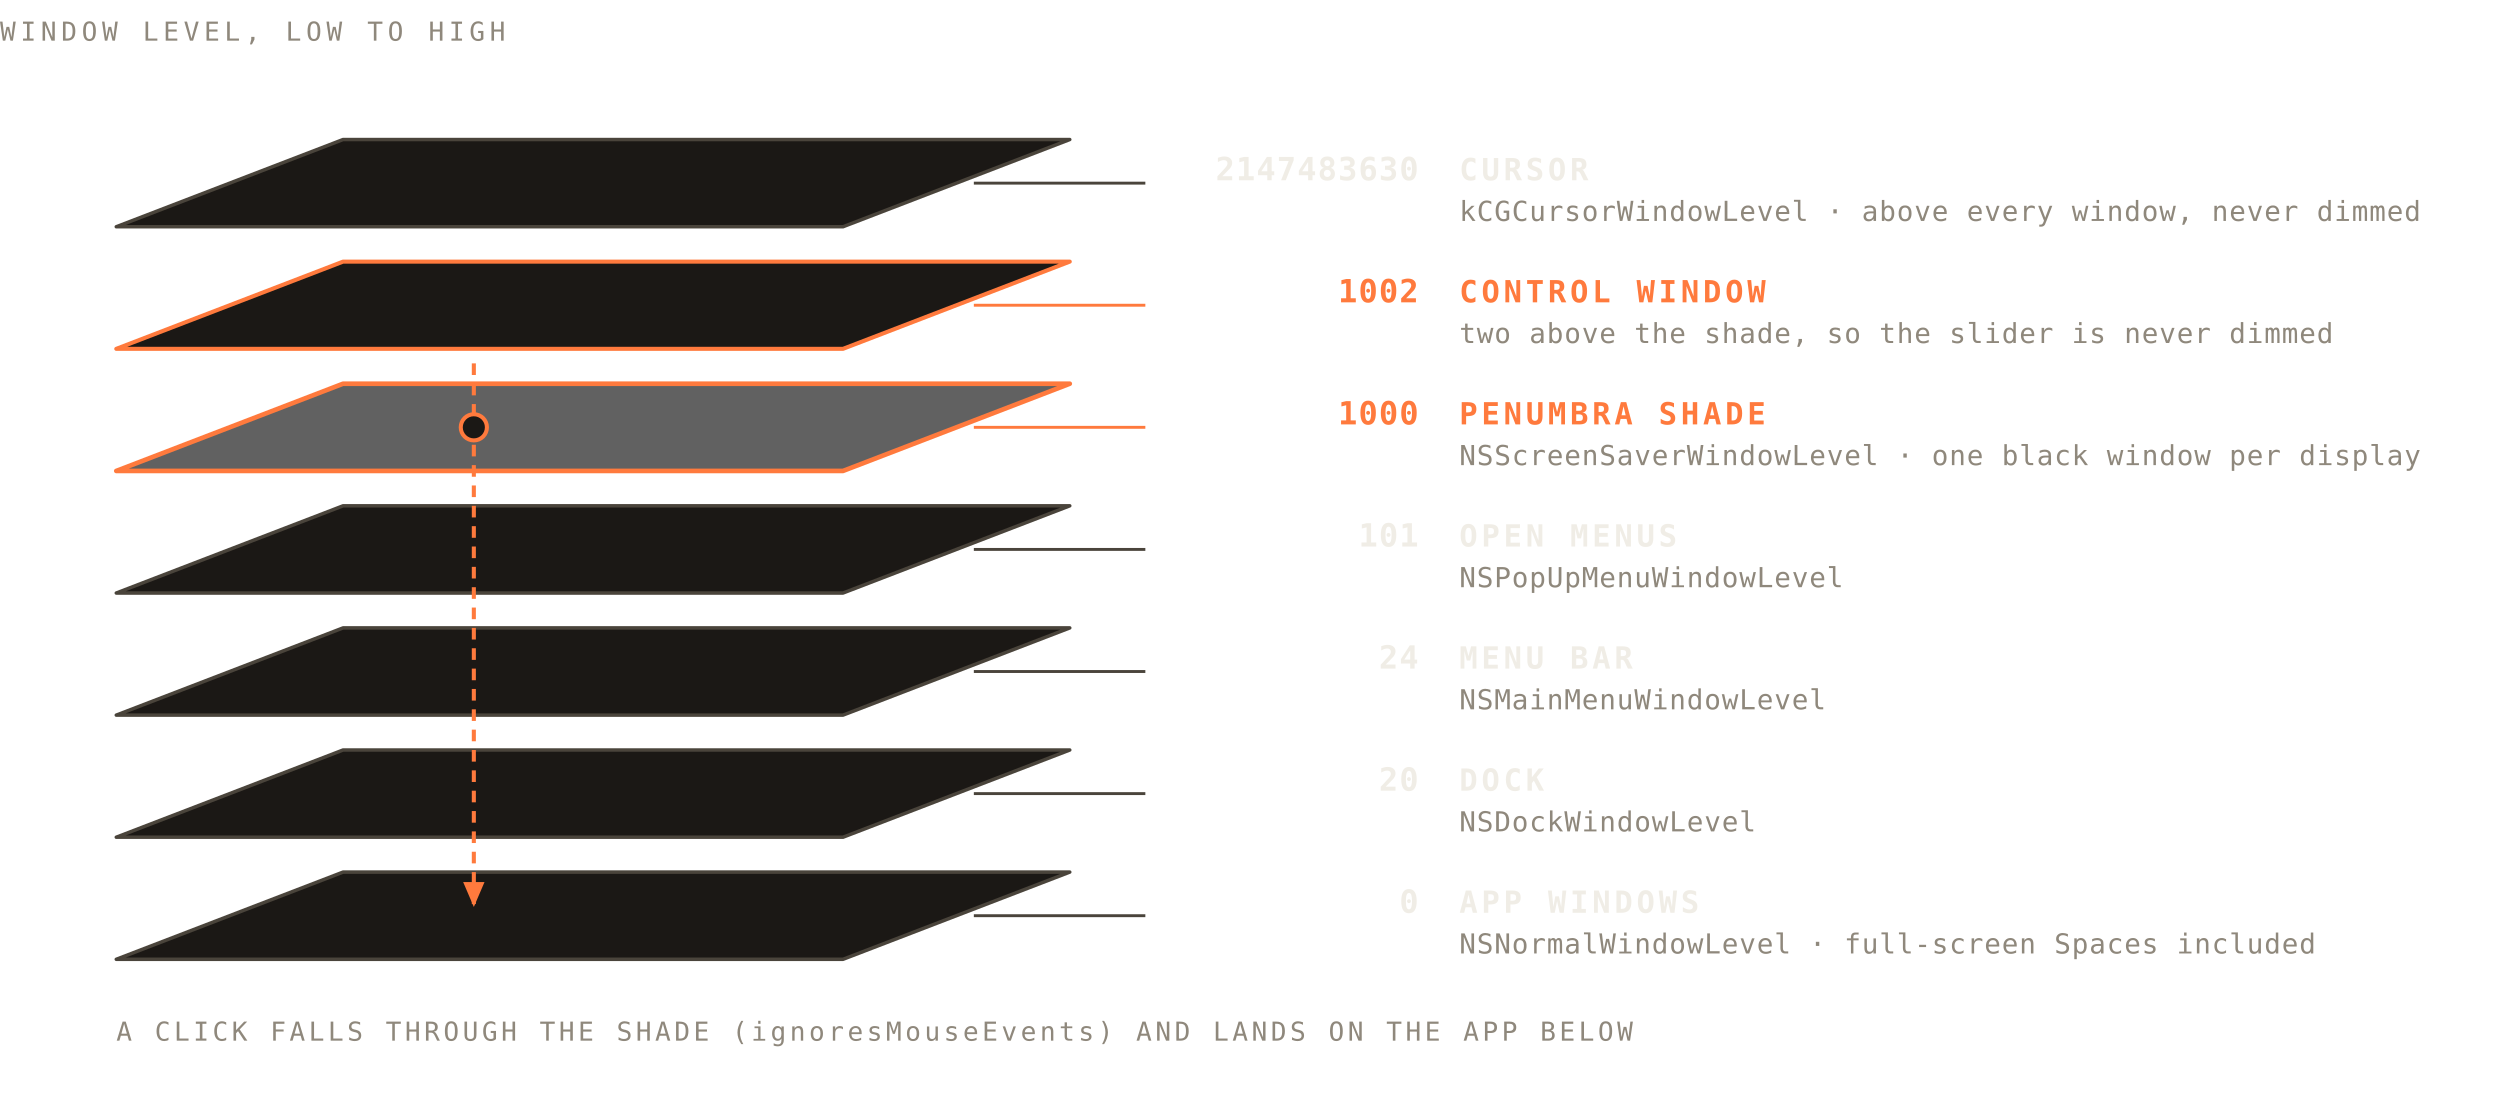
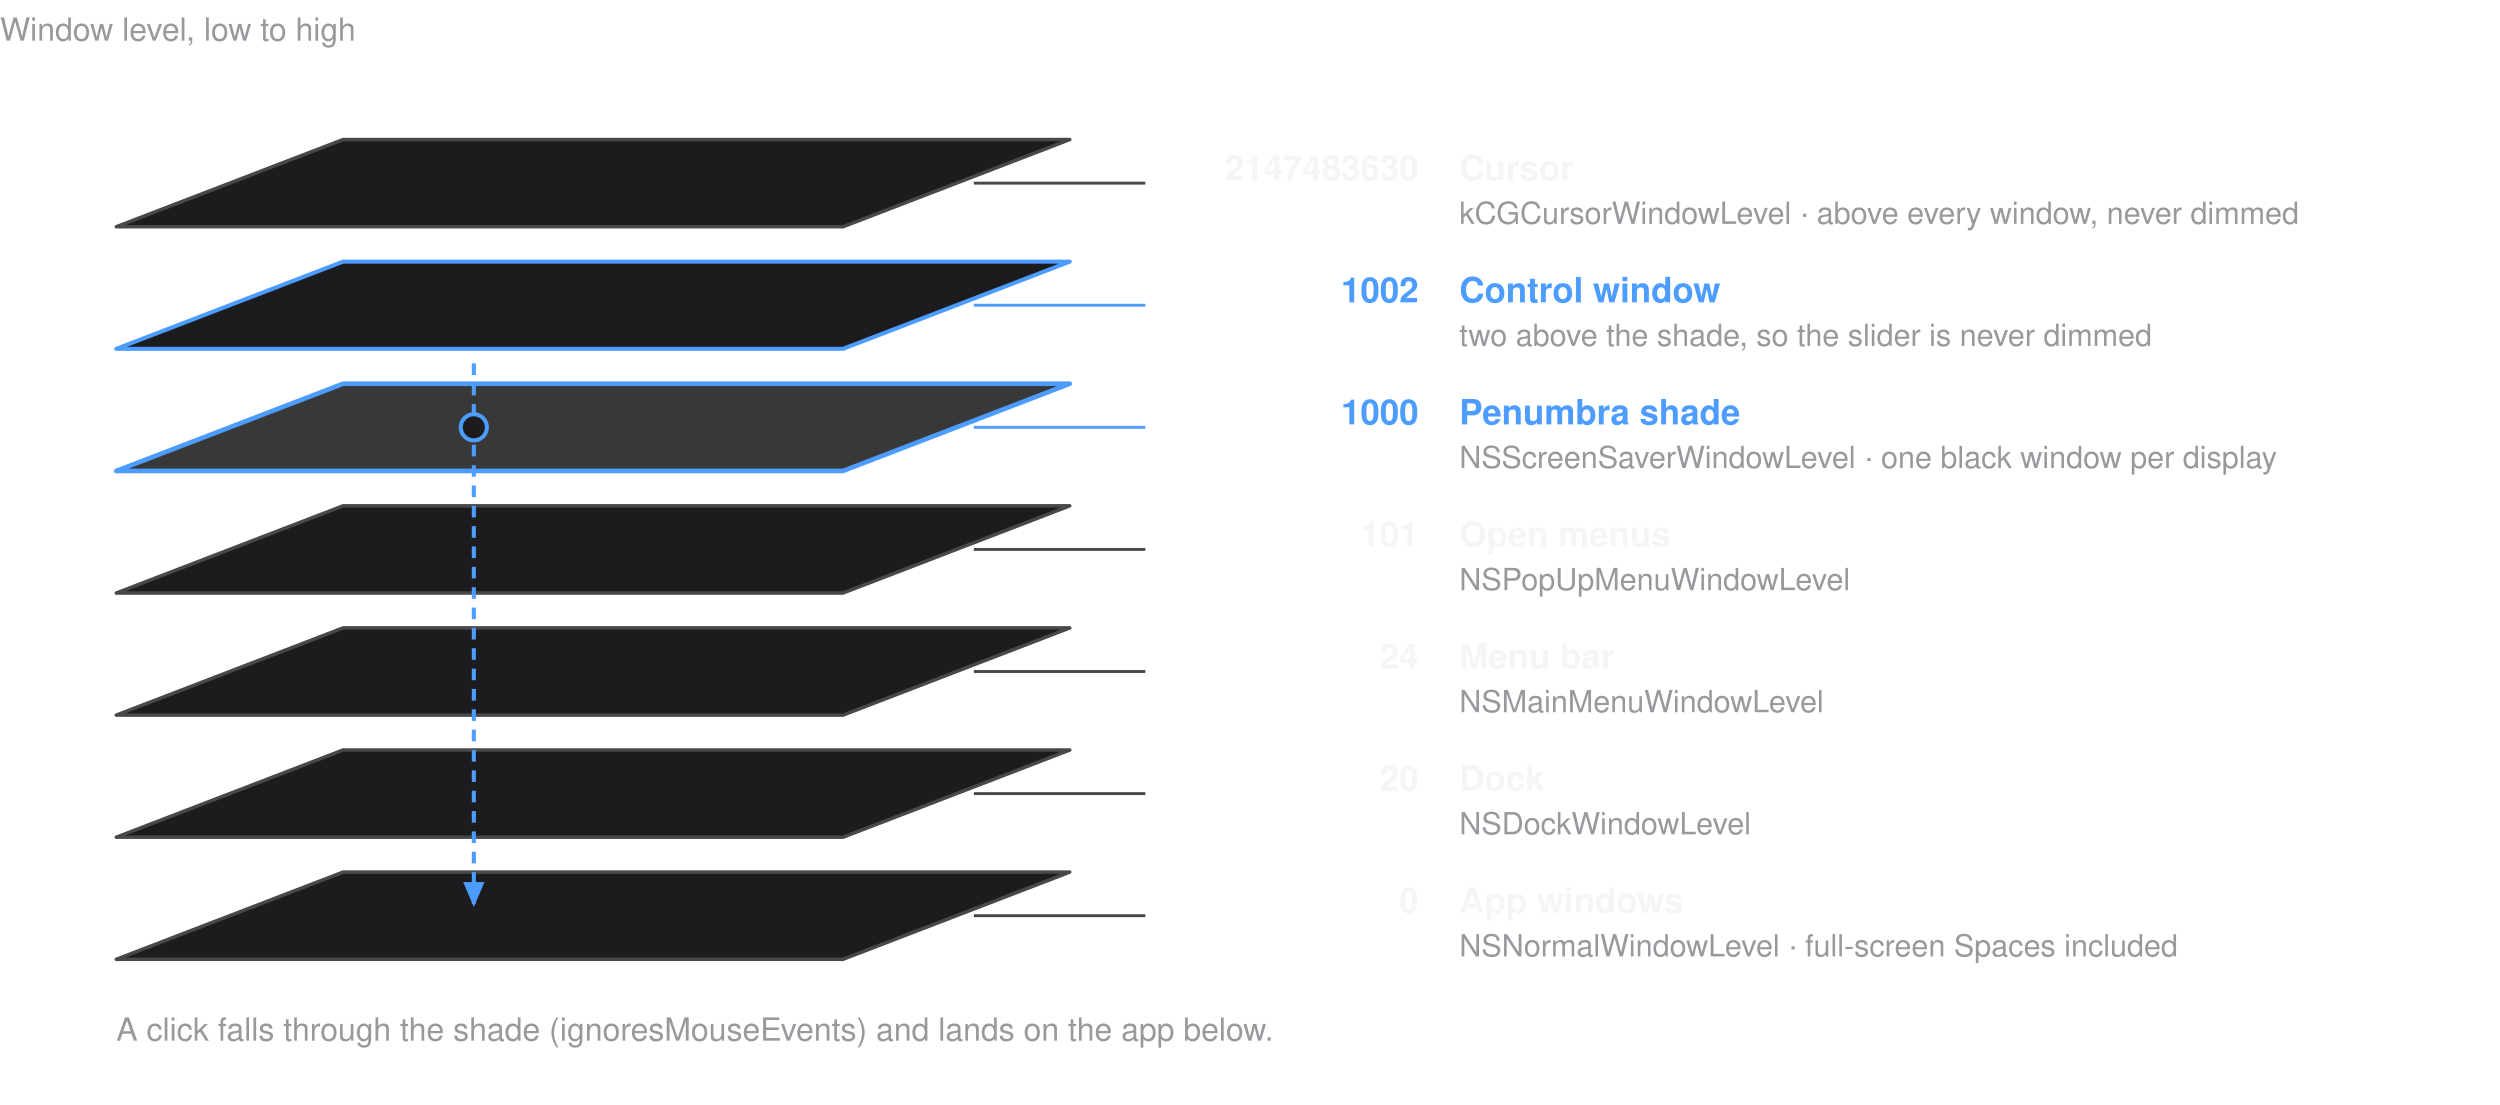
<svg xmlns="http://www.w3.org/2000/svg" viewBox="0 0 860 380" width="860" height="380" fill="none" role="img" aria-label="The macOS window stack. Penumbra's shade sits at level 1000, above app windows, the Dock, the menu bar and open menus. Its control window is at 1002 and the cursor is above everything. Clicks pass through the shade.">
  <defs>
    <marker id="cdark" viewBox="0 0 8 8" refX="7" refY="4" markerWidth="7" markerHeight="7" orient="auto">
-       <path d="M0 1L7 4L0 7z" fill="#ff7a3d" />
+       <path d="M0 1L7 4L0 7z" fill="#4c9dff" />
    </marker>
  </defs>
-   <text x="0" y="14" font-family="ui-monospace,SFMono-Regular,SF Mono,Menlo,Consolas,monospace" font-size="9" letter-spacing="1.6" text-anchor="start" fill="#8f887c">WINDOW LEVEL, LOW TO HIGH</text>
-   <polygon points="40,330 290,330 368,300 118,300" fill="#1b1815" fill-opacity="1" stroke="#4a443b" stroke-width="1.2" stroke-linejoin="round" />
-   <path d="M335.0 315.0H394" stroke="#4a443b" stroke-width="1" />
-   <text x="488" y="314.0" font-family="ui-monospace,SFMono-Regular,SF Mono,Menlo,Consolas,monospace" font-size="11" letter-spacing="0.4" text-anchor="end" fill="#f0ede6" font-weight="600">0</text>
-   <text x="502" y="314.0" font-family="ui-monospace,SFMono-Regular,SF Mono,Menlo,Consolas,monospace" font-size="10.5" letter-spacing="1.3" text-anchor="start" fill="#f0ede6" font-weight="600">APP WINDOWS</text>
-   <text x="502" y="328.0" font-family="ui-monospace,SFMono-Regular,SF Mono,Menlo,Consolas,monospace" font-size="9.5" letter-spacing="0.3" text-anchor="start" fill="#8f887c">NSNormalWindowLevel  ·  full-screen Spaces included</text>
-   <polygon points="40,288 290,288 368,258 118,258" fill="#1b1815" fill-opacity="1" stroke="#4a443b" stroke-width="1.2" stroke-linejoin="round" />
-   <path d="M335.0 273.0H394" stroke="#4a443b" stroke-width="1" />
-   <text x="488" y="272.0" font-family="ui-monospace,SFMono-Regular,SF Mono,Menlo,Consolas,monospace" font-size="11" letter-spacing="0.4" text-anchor="end" fill="#f0ede6" font-weight="600">20</text>
-   <text x="502" y="272.0" font-family="ui-monospace,SFMono-Regular,SF Mono,Menlo,Consolas,monospace" font-size="10.5" letter-spacing="1.3" text-anchor="start" fill="#f0ede6" font-weight="600">DOCK</text>
-   <text x="502" y="286.0" font-family="ui-monospace,SFMono-Regular,SF Mono,Menlo,Consolas,monospace" font-size="9.5" letter-spacing="0.3" text-anchor="start" fill="#8f887c">NSDockWindowLevel</text>
-   <polygon points="40,246 290,246 368,216 118,216" fill="#1b1815" fill-opacity="1" stroke="#4a443b" stroke-width="1.2" stroke-linejoin="round" />
-   <path d="M335.0 231.0H394" stroke="#4a443b" stroke-width="1" />
-   <text x="488" y="230.0" font-family="ui-monospace,SFMono-Regular,SF Mono,Menlo,Consolas,monospace" font-size="11" letter-spacing="0.4" text-anchor="end" fill="#f0ede6" font-weight="600">24</text>
-   <text x="502" y="230.0" font-family="ui-monospace,SFMono-Regular,SF Mono,Menlo,Consolas,monospace" font-size="10.5" letter-spacing="1.3" text-anchor="start" fill="#f0ede6" font-weight="600">MENU BAR</text>
-   <text x="502" y="244.0" font-family="ui-monospace,SFMono-Regular,SF Mono,Menlo,Consolas,monospace" font-size="9.5" letter-spacing="0.3" text-anchor="start" fill="#8f887c">NSMainMenuWindowLevel</text>
-   <polygon points="40,204 290,204 368,174 118,174" fill="#1b1815" fill-opacity="1" stroke="#4a443b" stroke-width="1.2" stroke-linejoin="round" />
-   <path d="M335.0 189.0H394" stroke="#4a443b" stroke-width="1" />
-   <text x="488" y="188.0" font-family="ui-monospace,SFMono-Regular,SF Mono,Menlo,Consolas,monospace" font-size="11" letter-spacing="0.4" text-anchor="end" fill="#f0ede6" font-weight="600">101</text>
-   <text x="502" y="188.0" font-family="ui-monospace,SFMono-Regular,SF Mono,Menlo,Consolas,monospace" font-size="10.5" letter-spacing="1.3" text-anchor="start" fill="#f0ede6" font-weight="600">OPEN MENUS</text>
-   <text x="502" y="202.0" font-family="ui-monospace,SFMono-Regular,SF Mono,Menlo,Consolas,monospace" font-size="9.5" letter-spacing="0.3" text-anchor="start" fill="#8f887c">NSPopUpMenuWindowLevel</text>
-   <polygon points="40,162 290,162 368,132 118,132" fill="#000000" fill-opacity="0.62" stroke="#ff7a3d" stroke-width="1.6" stroke-linejoin="round" />
-   <path d="M335.0 147.0H394" stroke="#ff7a3d" stroke-width="1" />
-   <text x="488" y="146.0" font-family="ui-monospace,SFMono-Regular,SF Mono,Menlo,Consolas,monospace" font-size="11" letter-spacing="0.4" text-anchor="end" fill="#ff7a3d" font-weight="600">1000</text>
-   <text x="502" y="146.0" font-family="ui-monospace,SFMono-Regular,SF Mono,Menlo,Consolas,monospace" font-size="10.5" letter-spacing="1.3" text-anchor="start" fill="#ff7a3d" font-weight="600">PENUMBRA SHADE</text>
-   <text x="502" y="160.0" font-family="ui-monospace,SFMono-Regular,SF Mono,Menlo,Consolas,monospace" font-size="9.5" letter-spacing="0.3" text-anchor="start" fill="#8f887c">NSScreenSaverWindowLevel  ·  one black window per display</text>
-   <polygon points="40,120 290,120 368,90 118,90" fill="#1b1815" fill-opacity="1" stroke="#ff7a3d" stroke-width="1.4" stroke-linejoin="round" />
-   <path d="M335.0 105.0H394" stroke="#ff7a3d" stroke-width="1" />
-   <text x="488" y="104.0" font-family="ui-monospace,SFMono-Regular,SF Mono,Menlo,Consolas,monospace" font-size="11" letter-spacing="0.4" text-anchor="end" fill="#ff7a3d" font-weight="600">1002</text>
-   <text x="502" y="104.0" font-family="ui-monospace,SFMono-Regular,SF Mono,Menlo,Consolas,monospace" font-size="10.5" letter-spacing="1.3" text-anchor="start" fill="#ff7a3d" font-weight="600">CONTROL WINDOW</text>
-   <text x="502" y="118.0" font-family="ui-monospace,SFMono-Regular,SF Mono,Menlo,Consolas,monospace" font-size="9.5" letter-spacing="0.3" text-anchor="start" fill="#8f887c">two above the shade, so the slider is never dimmed</text>
-   <polygon points="40,78 290,78 368,48 118,48" fill="#1b1815" fill-opacity="1" stroke="#4a443b" stroke-width="1.2" stroke-linejoin="round" />
-   <path d="M335.0 63.0H394" stroke="#4a443b" stroke-width="1" />
-   <text x="488" y="62.0" font-family="ui-monospace,SFMono-Regular,SF Mono,Menlo,Consolas,monospace" font-size="11" letter-spacing="0.4" text-anchor="end" fill="#f0ede6" font-weight="600">2147483630</text>
-   <text x="502" y="62.0" font-family="ui-monospace,SFMono-Regular,SF Mono,Menlo,Consolas,monospace" font-size="10.5" letter-spacing="1.3" text-anchor="start" fill="#f0ede6" font-weight="600">CURSOR</text>
-   <text x="502" y="76.0" font-family="ui-monospace,SFMono-Regular,SF Mono,Menlo,Consolas,monospace" font-size="9.5" letter-spacing="0.3" text-anchor="start" fill="#8f887c">kCGCursorWindowLevel  ·  above every window, never dimmed</text>
-   <path d="M163.0 125V312.0" stroke="#ff7a3d" stroke-width="1.4" stroke-dasharray="4 3" marker-end="url(#cdark)" />
-   <circle cx="163.0" cy="147.0" r="4.5" fill="#1b1815" stroke="#ff7a3d" stroke-width="1.4" />
-   <text x="40" y="358" font-family="ui-monospace,SFMono-Regular,SF Mono,Menlo,Consolas,monospace" font-size="9" letter-spacing="1.2" text-anchor="start" fill="#8f887c">A CLICK FALLS THROUGH THE SHADE (ignoresMouseEvents) AND LANDS ON THE APP BELOW</text>
+   <text x="0" y="14" font-family="-apple-system,BlinkMacSystemFont,Segoe UI,Helvetica,Arial,sans-serif" font-size="11" letter-spacing="0" text-anchor="start" fill="#98989d">Window level, low to high</text>
+   <polygon points="40,330 290,330 368,300 118,300" fill="#1c1c1e" fill-opacity="1" stroke="#48484a" stroke-width="1.2" stroke-linejoin="round" />
+   <path d="M335.0 315.0H394" stroke="#48484a" stroke-width="1" />
+   <text x="488" y="314.0" font-family="-apple-system,BlinkMacSystemFont,Segoe UI,Helvetica,Arial,sans-serif" font-size="12" letter-spacing="0" text-anchor="end" fill="#f5f5f7" font-weight="600">0</text>
+   <text x="502" y="314.0" font-family="-apple-system,BlinkMacSystemFont,Segoe UI,Helvetica,Arial,sans-serif" font-size="12" letter-spacing="0" text-anchor="start" fill="#f5f5f7" font-weight="600">App windows</text>
+   <text x="502" y="329.0" font-family="-apple-system,BlinkMacSystemFont,Segoe UI,Helvetica,Arial,sans-serif" font-size="10.5" letter-spacing="0" text-anchor="start" fill="#98989d">NSNormalWindowLevel  ·  full-screen Spaces included</text>
+   <polygon points="40,288 290,288 368,258 118,258" fill="#1c1c1e" fill-opacity="1" stroke="#48484a" stroke-width="1.2" stroke-linejoin="round" />
+   <path d="M335.0 273.0H394" stroke="#48484a" stroke-width="1" />
+   <text x="488" y="272.0" font-family="-apple-system,BlinkMacSystemFont,Segoe UI,Helvetica,Arial,sans-serif" font-size="12" letter-spacing="0" text-anchor="end" fill="#f5f5f7" font-weight="600">20</text>
+   <text x="502" y="272.0" font-family="-apple-system,BlinkMacSystemFont,Segoe UI,Helvetica,Arial,sans-serif" font-size="12" letter-spacing="0" text-anchor="start" fill="#f5f5f7" font-weight="600">Dock</text>
+   <text x="502" y="287.0" font-family="-apple-system,BlinkMacSystemFont,Segoe UI,Helvetica,Arial,sans-serif" font-size="10.5" letter-spacing="0" text-anchor="start" fill="#98989d">NSDockWindowLevel</text>
+   <polygon points="40,246 290,246 368,216 118,216" fill="#1c1c1e" fill-opacity="1" stroke="#48484a" stroke-width="1.2" stroke-linejoin="round" />
+   <path d="M335.0 231.0H394" stroke="#48484a" stroke-width="1" />
+   <text x="488" y="230.0" font-family="-apple-system,BlinkMacSystemFont,Segoe UI,Helvetica,Arial,sans-serif" font-size="12" letter-spacing="0" text-anchor="end" fill="#f5f5f7" font-weight="600">24</text>
+   <text x="502" y="230.0" font-family="-apple-system,BlinkMacSystemFont,Segoe UI,Helvetica,Arial,sans-serif" font-size="12" letter-spacing="0" text-anchor="start" fill="#f5f5f7" font-weight="600">Menu bar</text>
+   <text x="502" y="245.0" font-family="-apple-system,BlinkMacSystemFont,Segoe UI,Helvetica,Arial,sans-serif" font-size="10.5" letter-spacing="0" text-anchor="start" fill="#98989d">NSMainMenuWindowLevel</text>
+   <polygon points="40,204 290,204 368,174 118,174" fill="#1c1c1e" fill-opacity="1" stroke="#48484a" stroke-width="1.2" stroke-linejoin="round" />
+   <path d="M335.0 189.0H394" stroke="#48484a" stroke-width="1" />
+   <text x="488" y="188.0" font-family="-apple-system,BlinkMacSystemFont,Segoe UI,Helvetica,Arial,sans-serif" font-size="12" letter-spacing="0" text-anchor="end" fill="#f5f5f7" font-weight="600">101</text>
+   <text x="502" y="188.0" font-family="-apple-system,BlinkMacSystemFont,Segoe UI,Helvetica,Arial,sans-serif" font-size="12" letter-spacing="0" text-anchor="start" fill="#f5f5f7" font-weight="600">Open menus</text>
+   <text x="502" y="203.0" font-family="-apple-system,BlinkMacSystemFont,Segoe UI,Helvetica,Arial,sans-serif" font-size="10.5" letter-spacing="0" text-anchor="start" fill="#98989d">NSPopUpMenuWindowLevel</text>
+   <polygon points="40,162 290,162 368,132 118,132" fill="#000000" fill-opacity="0.78" stroke="#4c9dff" stroke-width="1.6" stroke-linejoin="round" />
+   <path d="M335.0 147.0H394" stroke="#4c9dff" stroke-width="1" />
+   <text x="488" y="146.0" font-family="-apple-system,BlinkMacSystemFont,Segoe UI,Helvetica,Arial,sans-serif" font-size="12" letter-spacing="0" text-anchor="end" fill="#4c9dff" font-weight="600">1000</text>
+   <text x="502" y="146.0" font-family="-apple-system,BlinkMacSystemFont,Segoe UI,Helvetica,Arial,sans-serif" font-size="12" letter-spacing="0" text-anchor="start" fill="#4c9dff" font-weight="600">Penumbra shade</text>
+   <text x="502" y="161.0" font-family="-apple-system,BlinkMacSystemFont,Segoe UI,Helvetica,Arial,sans-serif" font-size="10.5" letter-spacing="0" text-anchor="start" fill="#98989d">NSScreenSaverWindowLevel  ·  one black window per display</text>
+   <polygon points="40,120 290,120 368,90 118,90" fill="#1c1c1e" fill-opacity="1" stroke="#4c9dff" stroke-width="1.4" stroke-linejoin="round" />
+   <path d="M335.0 105.0H394" stroke="#4c9dff" stroke-width="1" />
+   <text x="488" y="104.0" font-family="-apple-system,BlinkMacSystemFont,Segoe UI,Helvetica,Arial,sans-serif" font-size="12" letter-spacing="0" text-anchor="end" fill="#4c9dff" font-weight="600">1002</text>
+   <text x="502" y="104.0" font-family="-apple-system,BlinkMacSystemFont,Segoe UI,Helvetica,Arial,sans-serif" font-size="12" letter-spacing="0" text-anchor="start" fill="#4c9dff" font-weight="600">Control window</text>
+   <text x="502" y="119.0" font-family="-apple-system,BlinkMacSystemFont,Segoe UI,Helvetica,Arial,sans-serif" font-size="10.5" letter-spacing="0" text-anchor="start" fill="#98989d">two above the shade, so the slider is never dimmed</text>
+   <polygon points="40,78 290,78 368,48 118,48" fill="#1c1c1e" fill-opacity="1" stroke="#48484a" stroke-width="1.2" stroke-linejoin="round" />
+   <path d="M335.0 63.0H394" stroke="#48484a" stroke-width="1" />
+   <text x="488" y="62.0" font-family="-apple-system,BlinkMacSystemFont,Segoe UI,Helvetica,Arial,sans-serif" font-size="12" letter-spacing="0" text-anchor="end" fill="#f5f5f7" font-weight="600">2147483630</text>
+   <text x="502" y="62.0" font-family="-apple-system,BlinkMacSystemFont,Segoe UI,Helvetica,Arial,sans-serif" font-size="12" letter-spacing="0" text-anchor="start" fill="#f5f5f7" font-weight="600">Cursor</text>
+   <text x="502" y="77.0" font-family="-apple-system,BlinkMacSystemFont,Segoe UI,Helvetica,Arial,sans-serif" font-size="10.5" letter-spacing="0" text-anchor="start" fill="#98989d">kCGCursorWindowLevel  ·  above every window, never dimmed</text>
+   <path d="M163.0 125V312.0" stroke="#4c9dff" stroke-width="1.4" stroke-dasharray="4 3" marker-end="url(#cdark)" />
+   <circle cx="163.0" cy="147.0" r="4.5" fill="#1c1c1e" stroke="#4c9dff" stroke-width="1.4" />
+   <text x="40" y="358" font-family="-apple-system,BlinkMacSystemFont,Segoe UI,Helvetica,Arial,sans-serif" font-size="11" letter-spacing="0" text-anchor="start" fill="#98989d">A click falls through the shade (ignoresMouseEvents) and lands on the app below.</text>
</svg>
